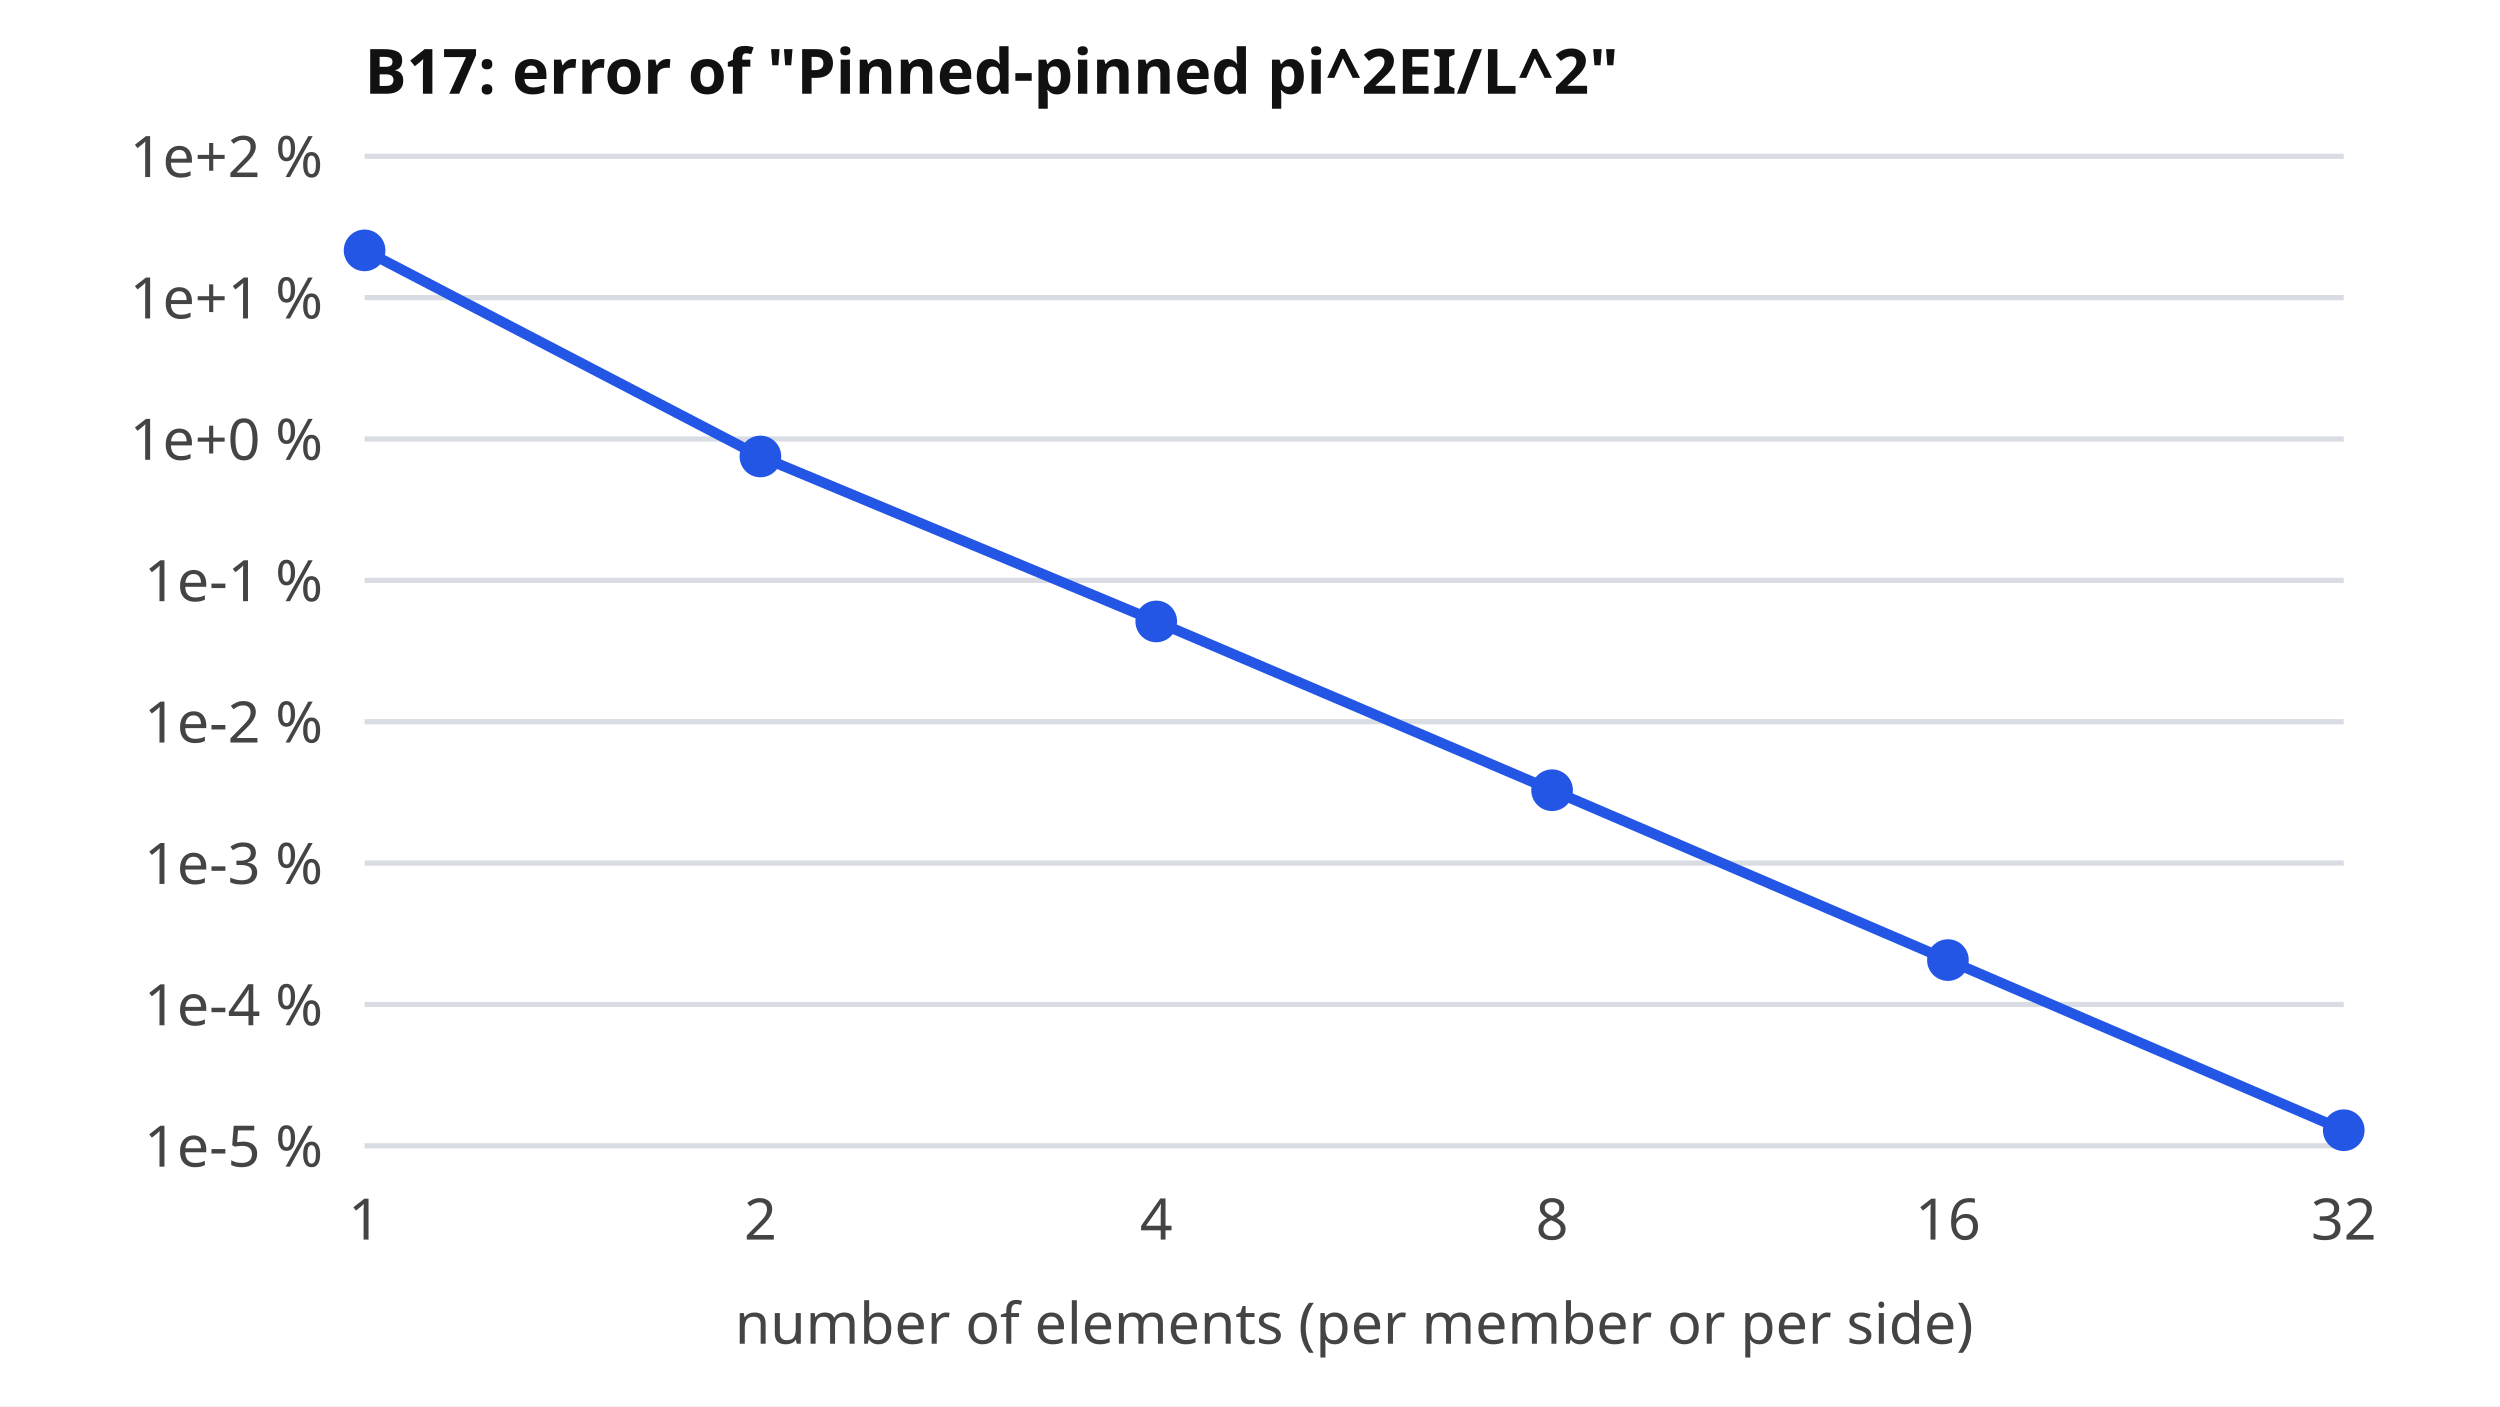
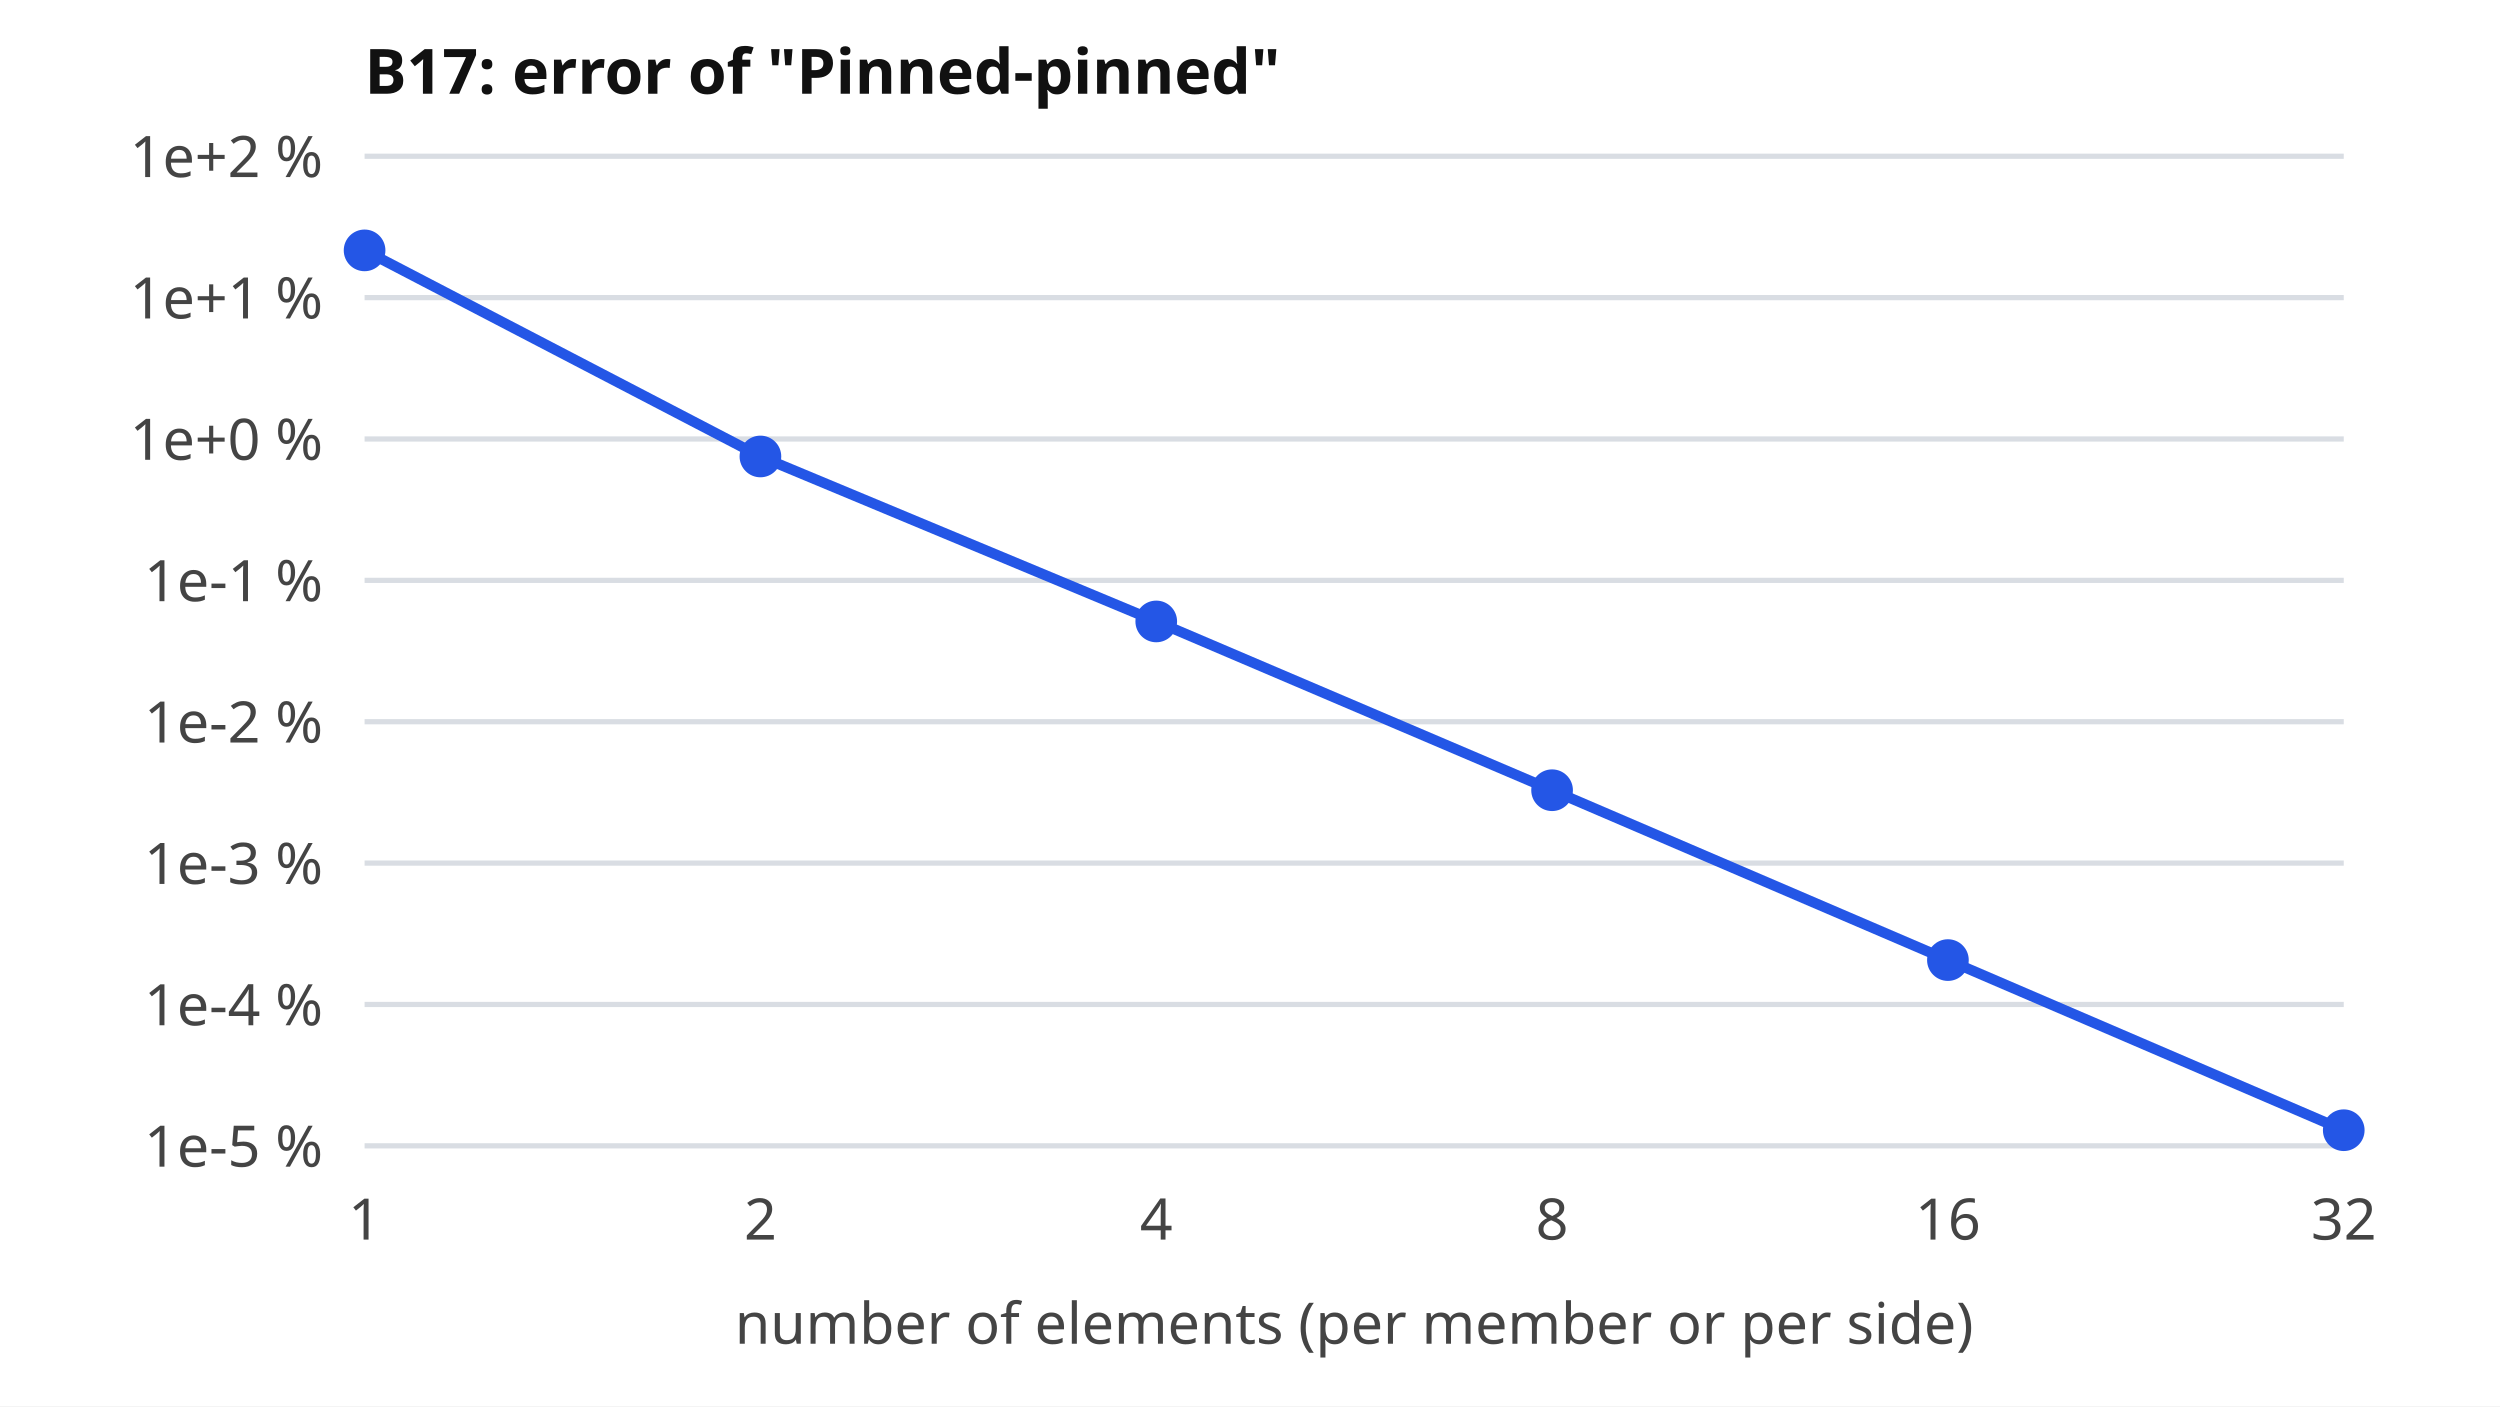
<svg xmlns="http://www.w3.org/2000/svg" width="480" height="270" viewBox="0 0 480 270" font-family="sans-serif" font-size="11" fill="#444">
  <rect width="480" height="270" fill="#fff" />
-   <text x="70" y="18" font-size="12" font-weight="600" fill="#111">B17: error of "Pinned-pinned  pi^2EI/L^2"</text>
+   <text x="70" y="18" font-size="12" font-weight="600" fill="#111">B17: error of "Pinned-pinned"</text>
  <line x1="70" x2="450" y1="220" y2="220" stroke="#d9dde3" />
  <text x="62" y="224" text-anchor="end">1e-5 %</text>
  <line x1="70" x2="450" y1="192.857" y2="192.857" stroke="#d9dde3" />
  <text x="62" y="196.857" text-anchor="end">1e-4 %</text>
  <line x1="70" x2="450" y1="165.714" y2="165.714" stroke="#d9dde3" />
  <text x="62" y="169.714" text-anchor="end">1e-3 %</text>
  <line x1="70" x2="450" y1="138.571" y2="138.571" stroke="#d9dde3" />
  <text x="62" y="142.571" text-anchor="end">1e-2 %</text>
  <line x1="70" x2="450" y1="111.429" y2="111.429" stroke="#d9dde3" />
  <text x="62" y="115.429" text-anchor="end">1e-1 %</text>
  <line x1="70" x2="450" y1="84.286" y2="84.286" stroke="#d9dde3" />
  <text x="62" y="88.286" text-anchor="end">1e+0 %</text>
  <line x1="70" x2="450" y1="57.143" y2="57.143" stroke="#d9dde3" />
  <text x="62" y="61.143" text-anchor="end">1e+1 %</text>
  <line x1="70" x2="450" y1="30" y2="30" stroke="#d9dde3" />
  <text x="62" y="34" text-anchor="end">1e+2 %</text>
  <path d="M70,48.073 L146,87.642 L222,119.317 L298,151.724 L374,184.337 L450,217.002" fill="none" stroke="#2456e6" stroke-width="2" />
  <circle cx="70" cy="48.073" r="4" fill="#2456e6" />
  <text x="70" y="238" text-anchor="middle">1</text>
  <circle cx="146" cy="87.642" r="4" fill="#2456e6" />
  <text x="146" y="238" text-anchor="middle">2</text>
  <circle cx="222" cy="119.317" r="4" fill="#2456e6" />
  <text x="222" y="238" text-anchor="middle">4</text>
  <circle cx="298" cy="151.724" r="4" fill="#2456e6" />
  <text x="298" y="238" text-anchor="middle">8</text>
  <circle cx="374" cy="184.337" r="4" fill="#2456e6" />
  <text x="374" y="238" text-anchor="middle">16</text>
  <circle cx="450" cy="217.002" r="4" fill="#2456e6" />
  <text x="450" y="238" text-anchor="middle">32</text>
  <text x="260" y="258" text-anchor="middle">number of elements (per member or per side)</text>
</svg>
